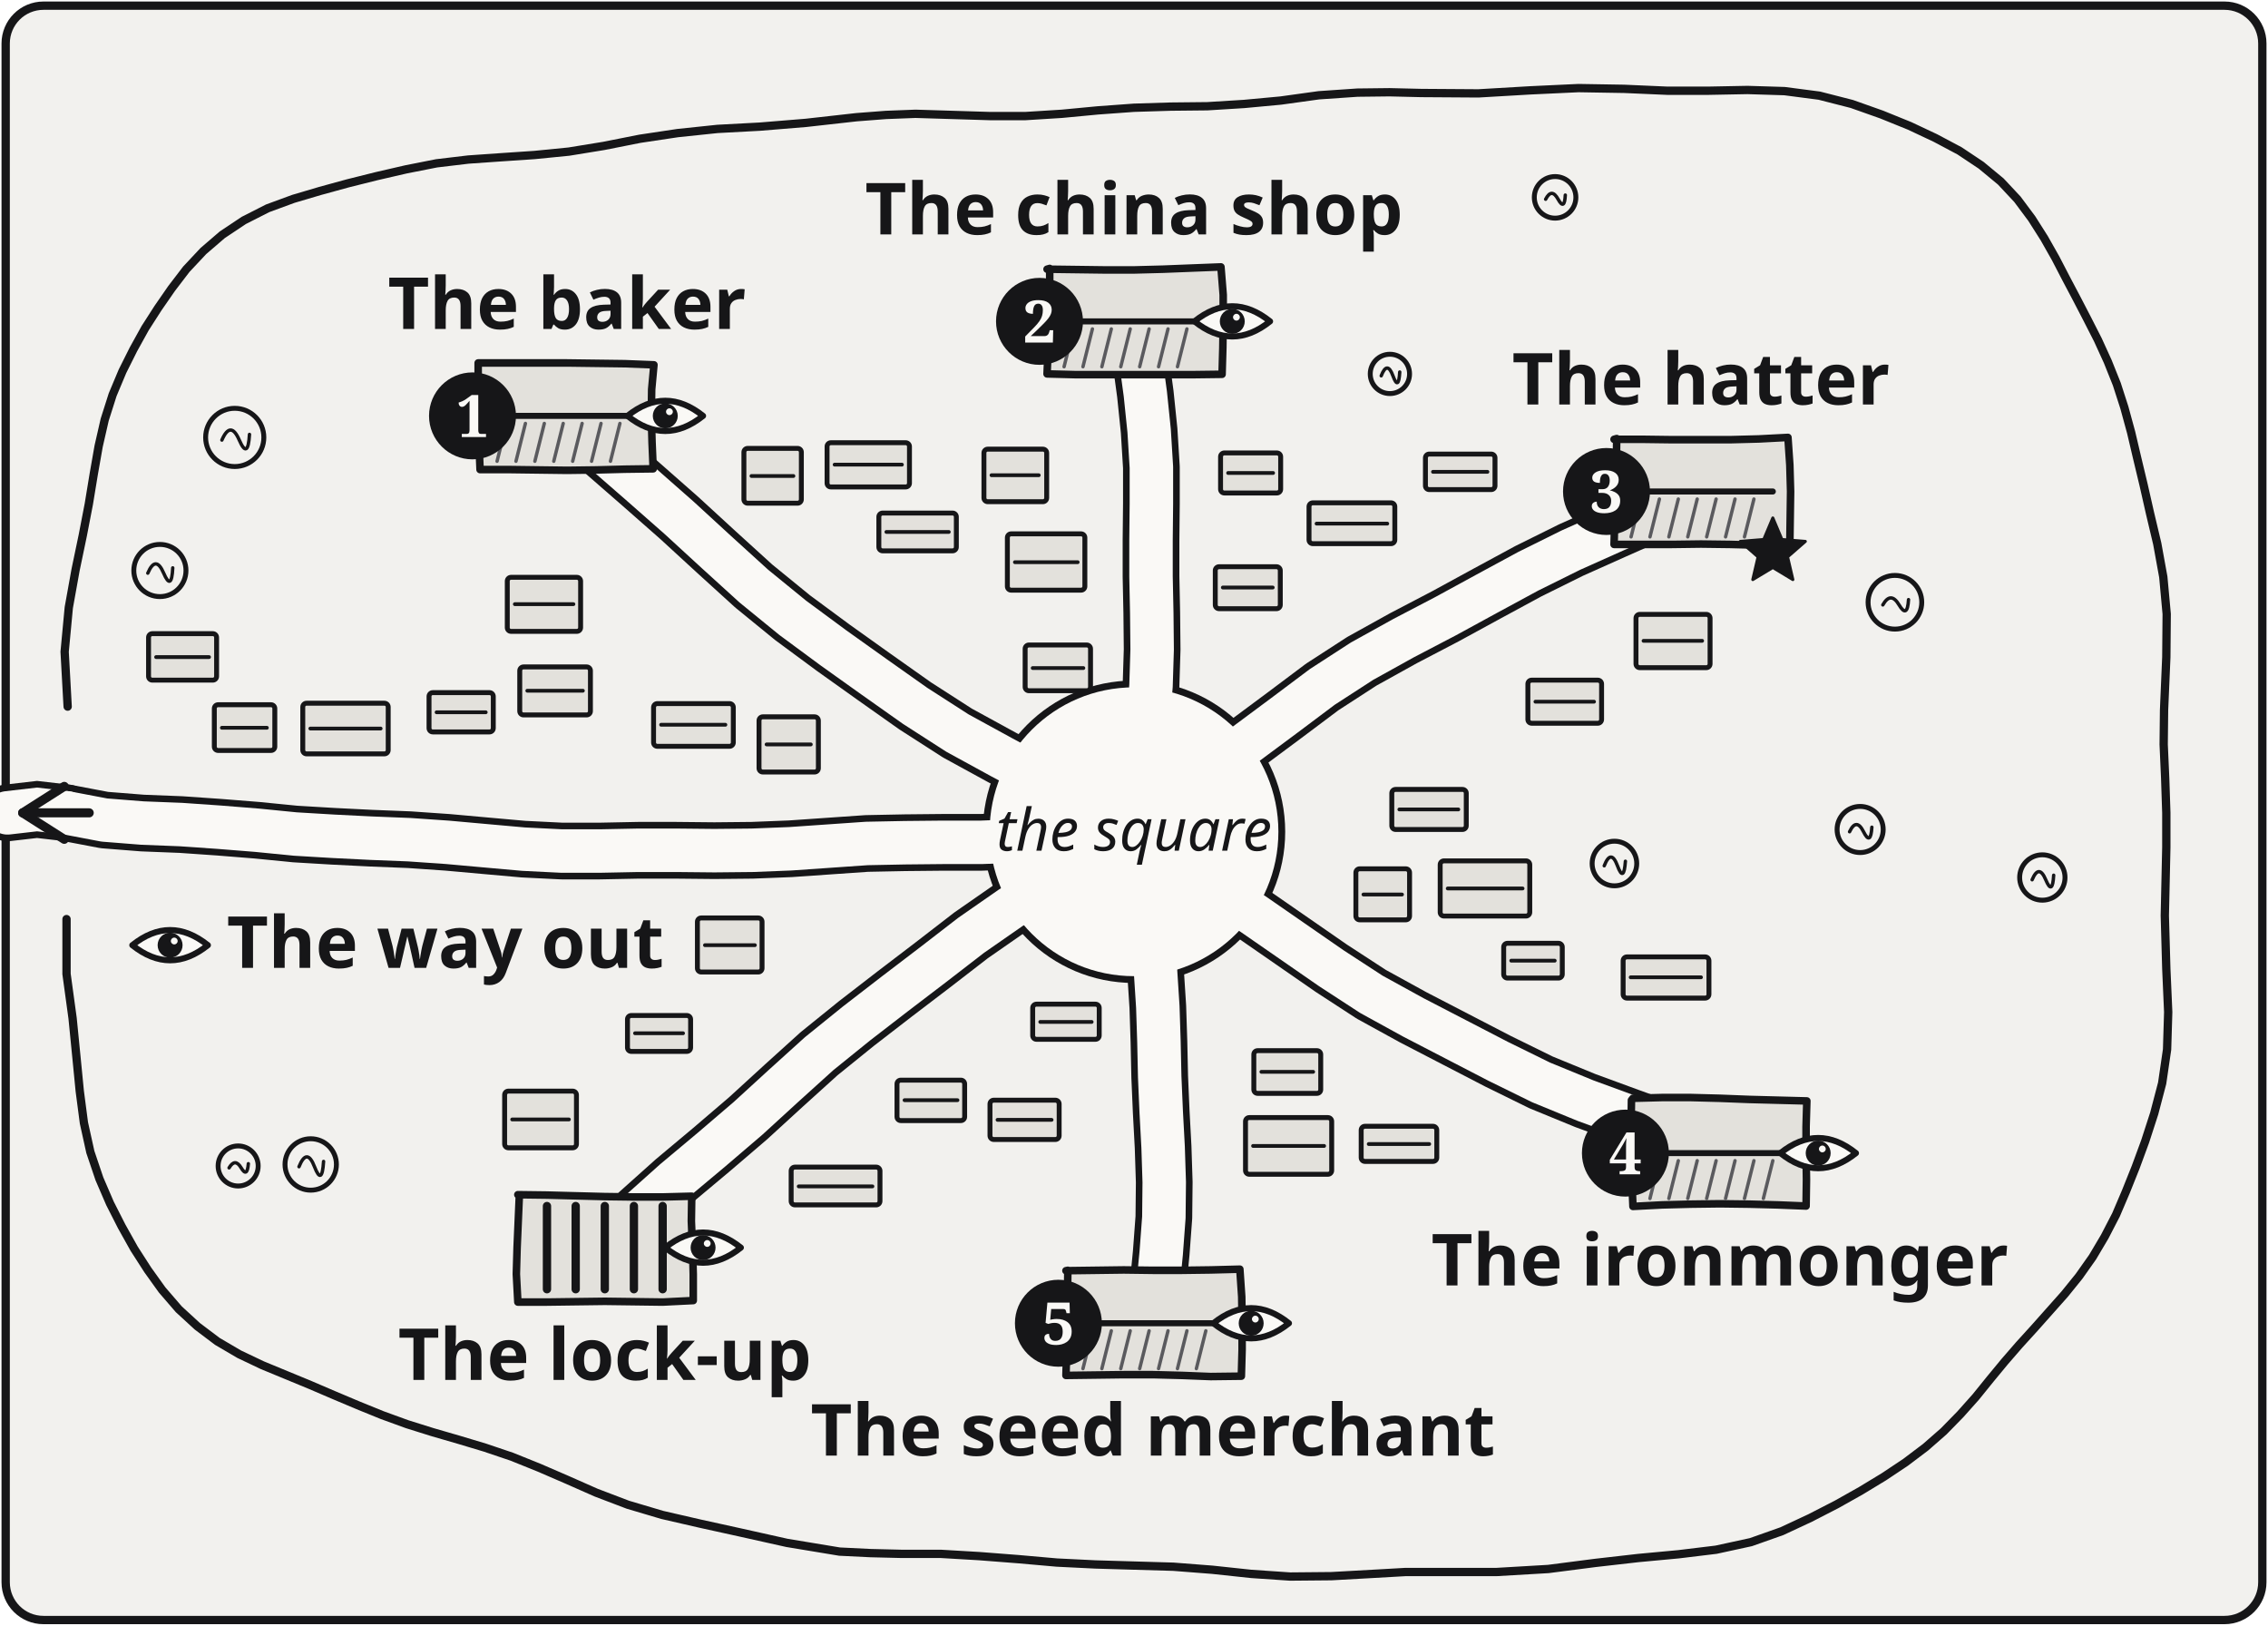
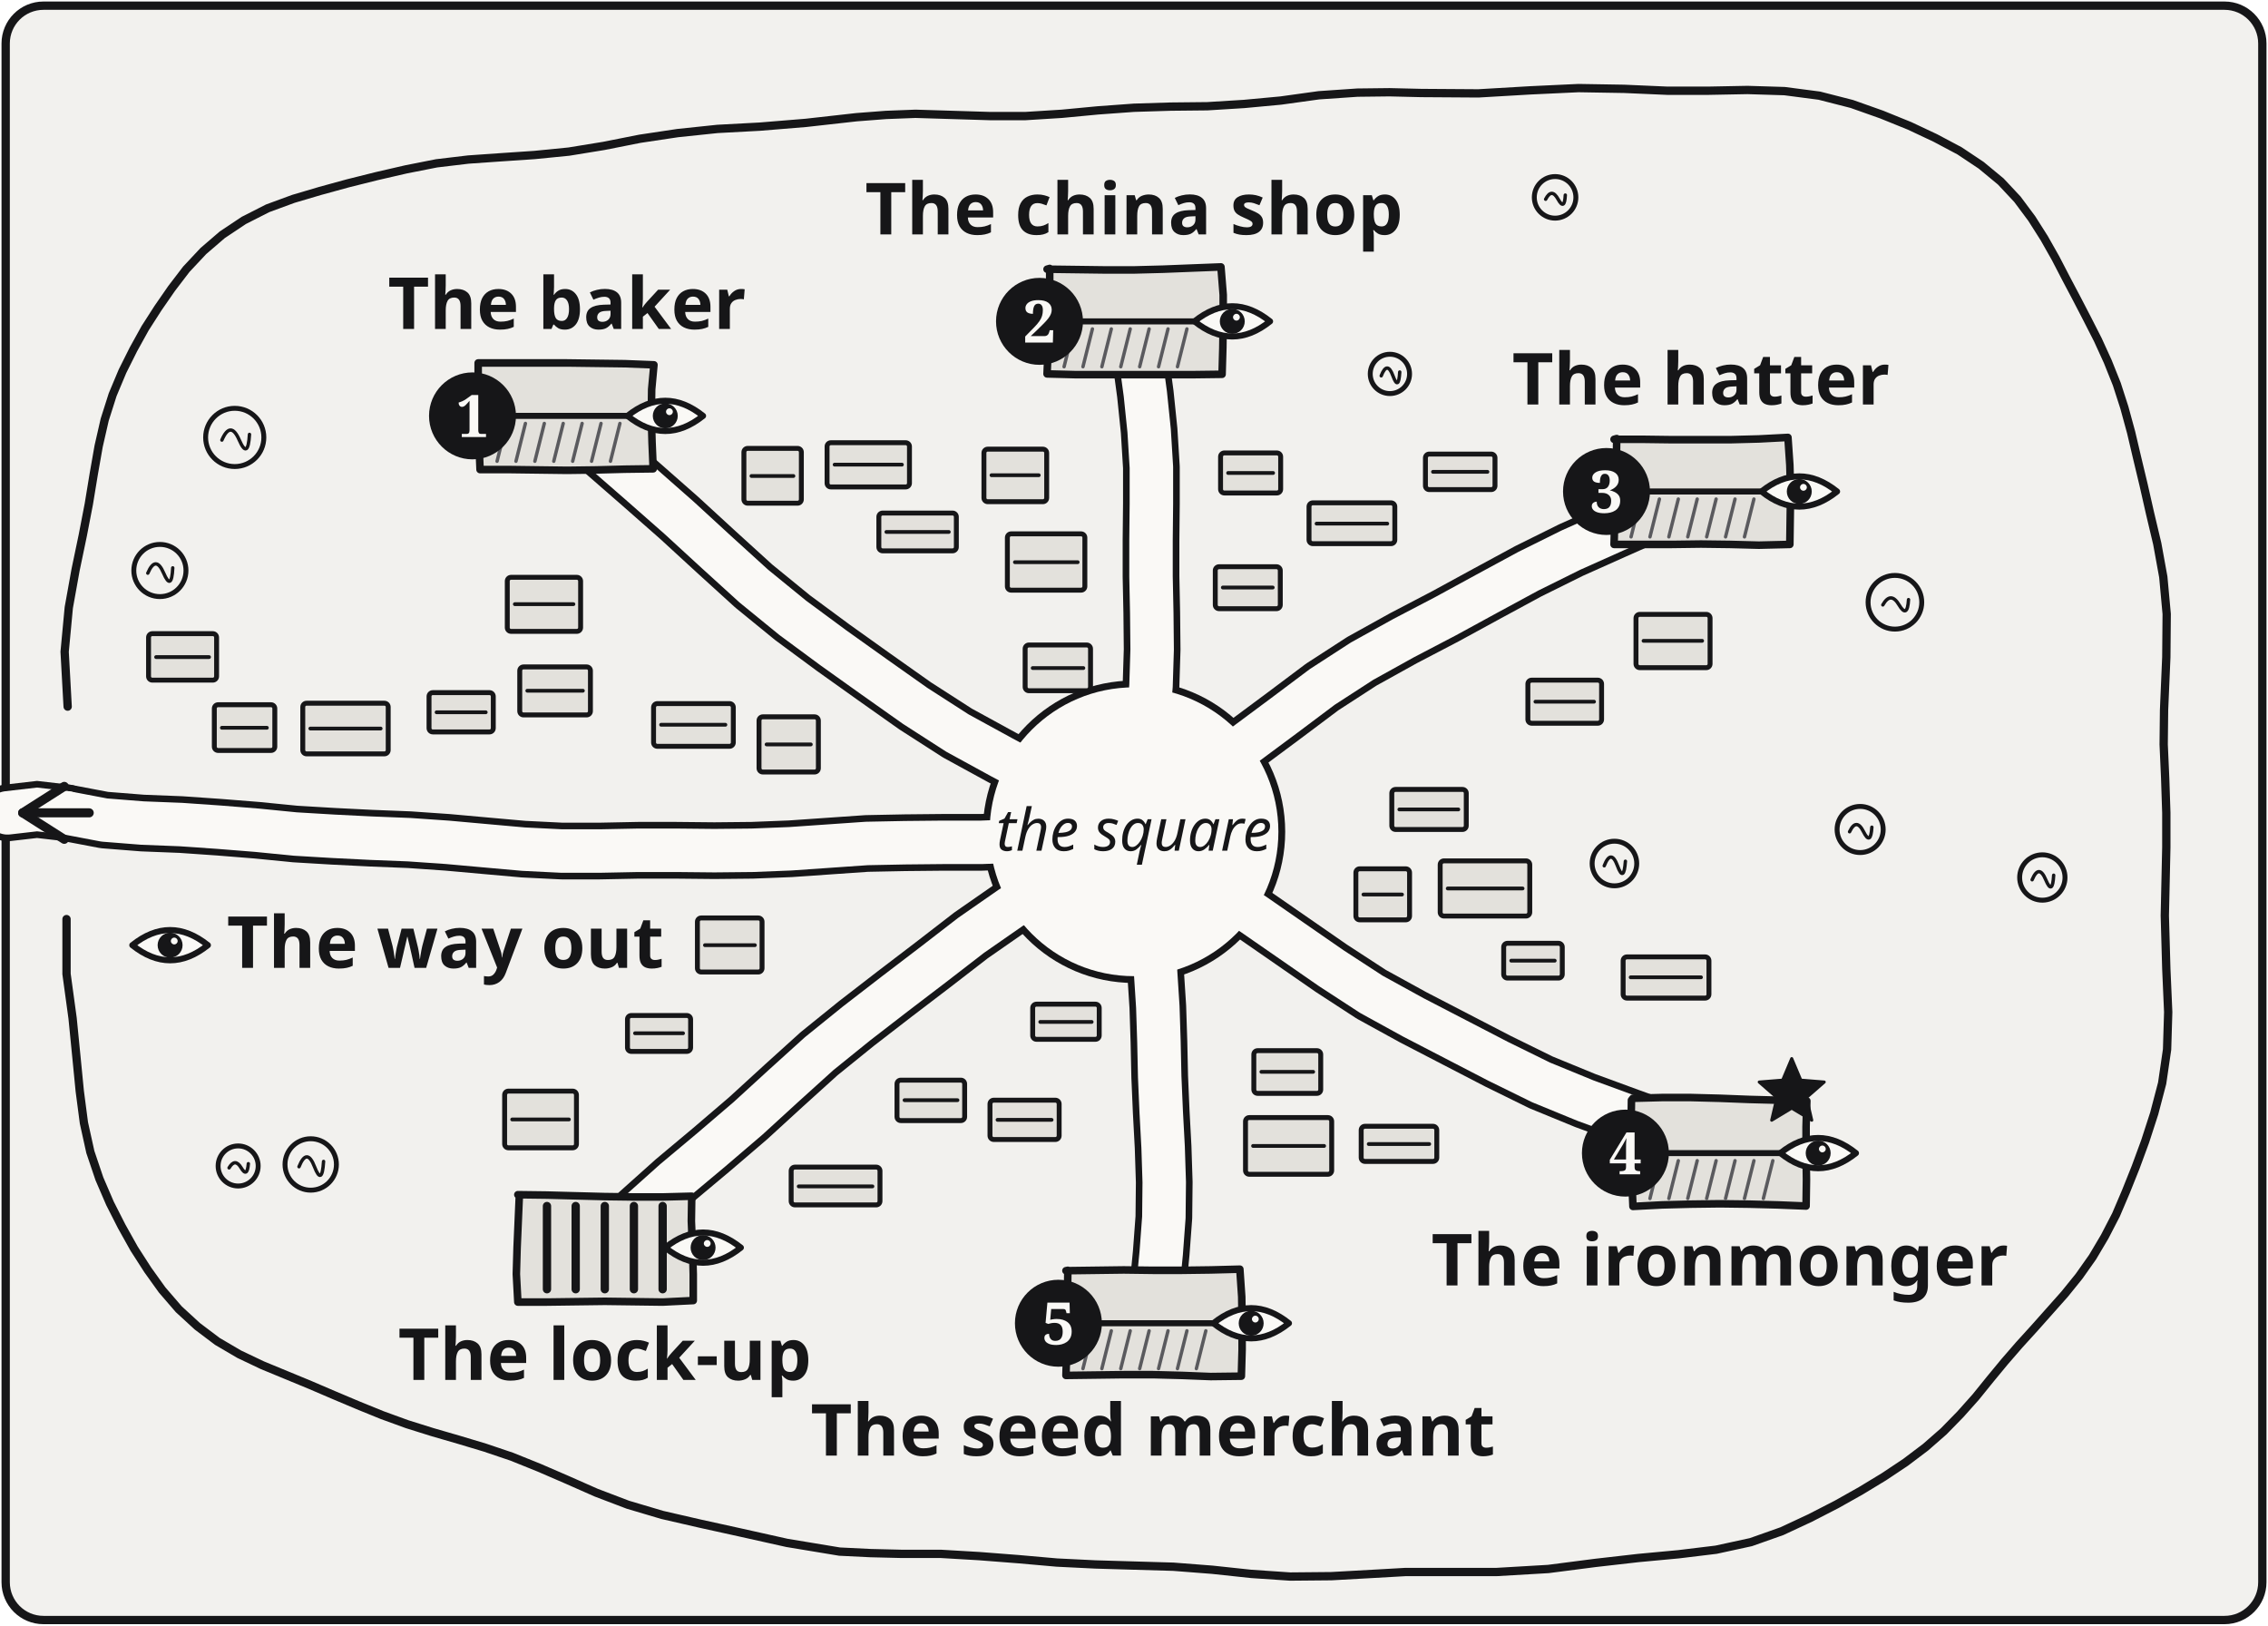
<svg xmlns="http://www.w3.org/2000/svg" viewBox="0 0 600 430" role="img" aria-labelledby="map-thistlewick-title">
  <rect x="1.5" y="1.5" width="597" height="427" rx="10" fill="#f2f1ee" stroke="#161618" stroke-width="2.2" />
  <path d="M17.9 186.9 L17.1 172.4 L18.2 160.7 L20 150.7 L21.9 141.6 L23.5 133.3 L24.8 125.4 L26.1 118 L27.7 111 L29.8 104.4 L32.4 98.2 L35.3 92.4 L38.4 86.8 L41.8 81.5 L45.4 76.3 L49.3 71.2 L53.8 66.4 L58.8 62.1 L64.5 58.3 L70.8 55.1 L77.6 52.6 L84.7 50.5 L92 48.5 L99.6 46.6 L107.4 44.8 L115.5 43.2 L123.9 42.2 L132.5 41.6 L141.4 41 L150.5 40.1 L159.7 38.6 L169.3 36.7 L179.3 35.2 L189.8 34.1 L201 33.5 L213.2 32.5 L226.6 31 L234.4 30.4 L242.2 30.1 L252 30.4 L261.8 30.7 L271.3 30.7 L280.9 30.1 L290.4 29.2 L300 28.5 L309.7 28.2 L319.4 28.1 L329.1 27.5 L338.8 26.6 L348.9 25.2 L359.1 24.5 L367.6 24.4 L376 24.6 L391.1 24.7 L404.8 23.9 L417.6 23.3 L429.7 23.5 L441.1 24 L451.9 24 L462.3 23.8 L472.1 24.1 L481.3 25.3 L489.9 27.5 L497.8 30.3 L505.2 33.3 L512 36.5 L518.4 39.9 L524.1 43.7 L529.3 48 L533.7 52.7 L537.5 57.8 L540.8 63 L543.8 68.3 L546.6 73.7 L549.4 79 L552.2 84.4 L555 89.9 L557.6 95.6 L560 101.6 L562 107.8 L563.8 114.4 L565.4 121.2 L567.1 128.3 L568.8 135.8 L570.7 143.8 L572.3 152.6 L573.2 162.4 L573.1 173.8 L572.5 187.8 L572.4 196.9 L572.8 205.9 L573.1 215 L573.1 224.1 L572.9 233.2 L572.7 242.2 L573.1 256.3 L573.6 267.7 L573.3 277.6 L572 286.5 L569.9 294.5 L567.5 301.9 L565 308.7 L562.4 315.2 L559.8 321.3 L556.8 327.1 L553.6 332.5 L550 337.6 L546.2 342.3 L542.2 346.8 L538.2 351.3 L534.2 355.7 L530.3 360.2 L526.5 364.8 L522.7 369.5 L518.6 374.1 L514.2 378.6 L509.4 382.8 L504.1 386.8 L498.4 390.6 L492.3 394.3 L485.9 397.9 L478.9 401.5 L471.4 405 L463.2 407.9 L454 409.9 L444.1 411.1 L433.4 412.1 L422 413.4 L409.6 415 L395.9 415.8 L388.2 415.8 L380.6 415.8 L371.8 415.8 L363 416.3 L352.2 416.9 L341.3 417 L331 416.3 L320.7 415.2 L310.4 414.4 L300 414.1 L289.8 413.8 L279.6 413.3 L269.4 412.4 L259.1 411.6 L248.9 411 L238.5 411 L230.3 410.8 L222.1 410.4 L208.2 408.1 L196.1 405.4 L185.2 403 L175.2 400.7 L166.1 398 L157.7 394.8 L150 391.4 L142.6 388.2 L135.4 385.3 L128.3 382.9 L121.3 380.8 L114.4 378.8 L107.7 376.7 L101.1 374.3 L94.7 371.7 L88.3 369 L82 366.3 L75.7 363.7 L69.4 361.1 L63.3 358.2 L57.5 354.8 L52.2 350.8 L47.3 346.3 L42.9 341.2 L39.1 335.9 L35.5 330.3 L32.2 324.4 L29.1 318.3 L26.3 311.8 L23.9 304.7 L22.2 297 L21.1 288.6 L20.2 279.4 L19.2 269.3 L17.6 257.6 L17.6 243.1" fill="none" stroke="#161618" stroke-width="2.2" stroke-linecap="round" />
  <path d="M300 220 L288.4 213.2 L276.8 206.6 L265 200.3 L253.3 193.9 L242.1 186.7 L231.2 179 L220.4 171.3 L209.7 163.4 L199.4 155 L189.5 146 L179.7 137 L169.7 128.2 L159.6 119.4 L150 110" fill="none" stroke="#161618" stroke-width="15" stroke-linecap="round" stroke-linejoin="round" />
  <path d="M300 220 L301.6 210.4 L302.7 200.7 L303.7 191.1 L304.5 181.4 L304.8 171.8 L304.7 162.1 L304.5 152.5 L304.5 142.9 L304.6 133.2 L304.6 123.6 L304 113.9 L303 104.2 L301.7 94.6 L300 85" fill="none" stroke="#161618" stroke-width="15" stroke-linecap="round" stroke-linejoin="round" />
  <path d="M300 220 L309.8 212 L319.6 204.2 L329.7 196.7 L339.8 189.2 L349.8 181.7 L360.3 174.9 L371.3 168.8 L382.4 163 L393.4 157 L404.3 151.1 L415.6 145.5 L427 140.4 L438.5 135.3 L450 130" fill="none" stroke="#161618" stroke-width="15" stroke-linecap="round" stroke-linejoin="round" />
  <path d="M300 220 L310.2 227.6 L320.8 234.8 L331.4 241.7 L341.8 248.9 L352.2 256.1 L362.8 263 L373.9 269.1 L385.1 274.9 L396.3 280.7 L407.7 286.3 L419.4 291.1 L431.4 295.5 L443.3 299.8 L455 305" fill="none" stroke="#161618" stroke-width="15" stroke-linecap="round" stroke-linejoin="round" />
  <path d="M300 220 L301.8 229.2 L303.2 238.5 L304.6 247.7 L305.7 257 L306.3 266.3 L306.6 275.6 L306.8 284.8 L307.2 294.1 L307.7 303.4 L308 312.7 L307.9 322 L307.2 331.4 L306.3 340.7 L305 350" fill="none" stroke="#161618" stroke-width="15" stroke-linecap="round" stroke-linejoin="round" />
  <path d="M300 220 L289.4 227.1 L278.3 233.5 L267.4 240.1 L256.9 247.4 L246.8 255.2 L236.7 262.9 L226.6 270.7 L216.7 278.7 L207.3 287.2 L197.9 295.8 L188.2 304.1 L178.4 312.3 L168.9 320.8 L160 330" fill="none" stroke="#161618" stroke-width="15" stroke-linecap="round" stroke-linejoin="round" />
  <path d="M300 220 L289.9 220.9 L279.8 221.7 L269.7 222.4 L259.6 222.8 L249.5 222.8 L239.4 222.9 L229.3 223.1 L219.2 223.8 L209.1 224.5 L199 224.9 L189 225 L178.9 224.9 L168.8 224.9 L158.7 225.1 L148.6 225.1 L138.5 224.6 L128.4 223.7 L118.4 222.8 L108.3 222.1 L98.2 221.7 L88.2 221.2 L78.1 220.6 L68 219.6 L58 218.8 L47.9 218.1 L37.7 217.7 L27.6 216.9 L17.6 215" fill="none" stroke="#161618" stroke-width="15" stroke-linecap="round" stroke-linejoin="round" />
  <path d="M17.6 215 L9.8 214.1 L2 215" fill="none" stroke="#161618" stroke-width="15" stroke-linecap="round" />
  <circle cx="300" cy="220" r="40" fill="#161618" />
  <path d="M300 220 L288.4 213.2 L276.8 206.6 L265 200.3 L253.3 193.9 L242.1 186.7 L231.2 179 L220.4 171.3 L209.7 163.4 L199.4 155 L189.5 146 L179.7 137 L169.7 128.2 L159.6 119.4 L150 110" fill="none" stroke="#faf9f6" stroke-width="11.5" stroke-linecap="round" stroke-linejoin="round" />
  <path d="M300 220 L301.6 210.4 L302.7 200.7 L303.7 191.1 L304.5 181.4 L304.8 171.8 L304.7 162.1 L304.5 152.5 L304.5 142.9 L304.6 133.2 L304.6 123.6 L304 113.9 L303 104.2 L301.7 94.6 L300 85" fill="none" stroke="#faf9f6" stroke-width="11.5" stroke-linecap="round" stroke-linejoin="round" />
  <path d="M300 220 L309.8 212 L319.6 204.2 L329.7 196.7 L339.8 189.2 L349.8 181.7 L360.3 174.9 L371.3 168.8 L382.4 163 L393.4 157 L404.3 151.1 L415.6 145.5 L427 140.4 L438.5 135.3 L450 130" fill="none" stroke="#faf9f6" stroke-width="11.5" stroke-linecap="round" stroke-linejoin="round" />
  <path d="M300 220 L310.2 227.6 L320.8 234.8 L331.4 241.7 L341.8 248.9 L352.2 256.1 L362.8 263 L373.9 269.1 L385.1 274.9 L396.3 280.7 L407.7 286.3 L419.4 291.1 L431.4 295.5 L443.3 299.8 L455 305" fill="none" stroke="#faf9f6" stroke-width="11.5" stroke-linecap="round" stroke-linejoin="round" />
  <path d="M300 220 L301.8 229.2 L303.2 238.5 L304.6 247.7 L305.7 257 L306.3 266.3 L306.6 275.6 L306.8 284.8 L307.2 294.1 L307.7 303.4 L308 312.7 L307.9 322 L307.2 331.4 L306.3 340.7 L305 350" fill="none" stroke="#faf9f6" stroke-width="11.5" stroke-linecap="round" stroke-linejoin="round" />
  <path d="M300 220 L289.4 227.1 L278.3 233.5 L267.4 240.1 L256.9 247.4 L246.8 255.2 L236.7 262.9 L226.6 270.7 L216.7 278.7 L207.3 287.2 L197.9 295.8 L188.2 304.1 L178.4 312.3 L168.9 320.8 L160 330" fill="none" stroke="#faf9f6" stroke-width="11.5" stroke-linecap="round" stroke-linejoin="round" />
  <path d="M300 220 L289.9 220.9 L279.8 221.7 L269.7 222.4 L259.6 222.8 L249.5 222.8 L239.4 222.9 L229.3 223.1 L219.2 223.8 L209.1 224.5 L199 224.9 L189 225 L178.9 224.9 L168.8 224.9 L158.7 225.1 L148.6 225.1 L138.5 224.6 L128.4 223.7 L118.4 222.8 L108.3 222.1 L98.2 221.7 L88.2 221.2 L78.1 220.6 L68 219.6 L58 218.8 L47.9 218.1 L37.7 217.7 L27.6 216.9 L17.6 215" fill="none" stroke="#faf9f6" stroke-width="11.5" stroke-linecap="round" stroke-linejoin="round" />
  <path d="M17.6 215 L9.8 214.1 L2 215" fill="none" stroke="#faf9f6" stroke-width="11.5" stroke-linecap="round" />
  <circle cx="300" cy="220" r="38.2" fill="#faf9f6" />
  <rect x="266.5" y="141.2" width="20.5" height="14.9" rx="1" fill="#e3e1dc" stroke="#161618" stroke-width="1.3" />
  <path d="M268.5 148.7 L285.1 148.7" stroke="#161618" stroke-width="1" stroke-linecap="round" />
  <rect x="346.3" y="133" width="22.7" height="10.8" rx="1" fill="#e3e1dc" stroke="#161618" stroke-width="1.3" />
  <path d="M348.3 138.5 L367 138.5" stroke="#161618" stroke-width="1" stroke-linecap="round" />
  <rect x="134.2" y="152.7" width="19.4" height="14.3" rx="1" fill="#e3e1dc" stroke="#161618" stroke-width="1.3" />
  <path d="M136.2 159.8 L151.7 159.8" stroke="#161618" stroke-width="1" stroke-linecap="round" />
  <rect x="39.3" y="167.6" width="18" height="12.3" rx="1" fill="#e3e1dc" stroke="#161618" stroke-width="1.3" />
  <path d="M41.3 173.8 L55.3 173.8" stroke="#161618" stroke-width="1" stroke-linecap="round" />
  <rect x="329.5" y="295.6" width="22.8" height="15" rx="1" fill="#e3e1dc" stroke="#161618" stroke-width="1.3" />
  <path d="M331.5 303.1 L350.3 303.1" stroke="#161618" stroke-width="1" stroke-linecap="round" />
  <rect x="381" y="227.7" width="23.7" height="14.6" rx="1" fill="#e3e1dc" stroke="#161618" stroke-width="1.3" />
  <path d="M383 235 L402.8 235" stroke="#161618" stroke-width="1" stroke-linecap="round" />
  <rect x="172.9" y="186.1" width="21.1" height="11.3" rx="1" fill="#e3e1dc" stroke="#161618" stroke-width="1.3" />
  <path d="M174.9 191.7 L191.9 191.7" stroke="#161618" stroke-width="1" stroke-linecap="round" />
  <rect x="432.8" y="162.5" width="19.6" height="14.1" rx="1" fill="#e3e1dc" stroke="#161618" stroke-width="1.3" />
  <path d="M434.8 169.5 L450.3 169.5" stroke="#161618" stroke-width="1" stroke-linecap="round" />
  <rect x="56.7" y="186.4" width="16" height="12.1" rx="1" fill="#e3e1dc" stroke="#161618" stroke-width="1.3" />
  <path d="M58.7 192.5 L70.6 192.5" stroke="#161618" stroke-width="1" stroke-linecap="round" />
  <rect x="377.1" y="120.1" width="18.4" height="9.4" rx="1" fill="#e3e1dc" stroke="#161618" stroke-width="1.3" />
  <path d="M379.1 124.8 L393.5 124.8" stroke="#161618" stroke-width="1" stroke-linecap="round" />
  <rect x="397.8" y="249.5" width="15.5" height="9.2" rx="1" fill="#e3e1dc" stroke="#161618" stroke-width="1.3" />
  <path d="M399.8 254.1 L411.3 254.1" stroke="#161618" stroke-width="1" stroke-linecap="round" />
  <rect x="261.9" y="291" width="18.3" height="10.4" rx="1" fill="#e3e1dc" stroke="#161618" stroke-width="1.3" />
  <path d="M263.9 296.2 L278.2 296.2" stroke="#161618" stroke-width="1" stroke-linecap="round" />
  <rect x="260.3" y="118.8" width="16.6" height="13.9" rx="1" fill="#e3e1dc" stroke="#161618" stroke-width="1.3" />
  <path d="M262.3 125.7 L274.8 125.7" stroke="#161618" stroke-width="1" stroke-linecap="round" />
  <rect x="113.5" y="183.2" width="17" height="10.4" rx="1" fill="#e3e1dc" stroke="#161618" stroke-width="1.3" />
  <path d="M115.5 188.4 L128.5 188.4" stroke="#161618" stroke-width="1" stroke-linecap="round" />
  <rect x="218.8" y="117.1" width="21.8" height="11.7" rx="1" fill="#e3e1dc" stroke="#161618" stroke-width="1.3" />
  <path d="M220.8 122.9 L238.6 122.9" stroke="#161618" stroke-width="1" stroke-linecap="round" />
  <rect x="368.2" y="208.8" width="19.7" height="10.6" rx="1" fill="#e3e1dc" stroke="#161618" stroke-width="1.3" />
  <path d="M370.2 214.1 L385.8 214.1" stroke="#161618" stroke-width="1" stroke-linecap="round" />
  <rect x="273.2" y="265.6" width="17.6" height="9.3" rx="1" fill="#e3e1dc" stroke="#161618" stroke-width="1.3" />
  <path d="M275.2 270.3 L288.8 270.3" stroke="#161618" stroke-width="1" stroke-linecap="round" />
  <rect x="404.2" y="179.9" width="19.5" height="11.4" rx="1" fill="#e3e1dc" stroke="#161618" stroke-width="1.3" />
  <path d="M406.2 185.6 L421.7 185.6" stroke="#161618" stroke-width="1" stroke-linecap="round" />
  <rect x="166" y="268.6" width="16.7" height="9.5" rx="1" fill="#e3e1dc" stroke="#161618" stroke-width="1.3" />
  <path d="M168 273.3 L180.7 273.3" stroke="#161618" stroke-width="1" stroke-linecap="round" />
  <rect x="137.5" y="176.4" width="18.7" height="12.7" rx="1" fill="#e3e1dc" stroke="#161618" stroke-width="1.3" />
  <path d="M139.5 182.7 L154.2 182.7" stroke="#161618" stroke-width="1" stroke-linecap="round" />
  <rect x="232.5" y="135.7" width="20.5" height="10" rx="1" fill="#e3e1dc" stroke="#161618" stroke-width="1.3" />
  <path d="M234.5 140.7 L251 140.7" stroke="#161618" stroke-width="1" stroke-linecap="round" />
  <rect x="322.9" y="119.8" width="15.9" height="10.6" rx="1" fill="#e3e1dc" stroke="#161618" stroke-width="1.3" />
  <path d="M324.9 125.1 L336.8 125.1" stroke="#161618" stroke-width="1" stroke-linecap="round" />
  <rect x="358.7" y="229.8" width="14.2" height="13.5" rx="1" fill="#e3e1dc" stroke="#161618" stroke-width="1.3" />
  <path d="M360.7 236.6 L370.9 236.6" stroke="#161618" stroke-width="1" stroke-linecap="round" />
  <rect x="360.1" y="297.9" width="20" height="9.3" rx="1" fill="#e3e1dc" stroke="#161618" stroke-width="1.3" />
  <path d="M362.1 302.6 L378.1 302.6" stroke="#161618" stroke-width="1" stroke-linecap="round" />
  <rect x="133.5" y="288.6" width="19" height="15" rx="1" fill="#e3e1dc" stroke="#161618" stroke-width="1.3" />
  <path d="M135.5 296.1 L150.5 296.1" stroke="#161618" stroke-width="1" stroke-linecap="round" />
  <rect x="429.4" y="253.1" width="22.7" height="10.9" rx="1" fill="#e3e1dc" stroke="#161618" stroke-width="1.3" />
  <path d="M431.4 258.5 L450 258.5" stroke="#161618" stroke-width="1" stroke-linecap="round" />
  <rect x="209.3" y="308.7" width="23.5" height="10" rx="1" fill="#e3e1dc" stroke="#161618" stroke-width="1.3" />
  <path d="M211.3 313.8 L230.8 313.8" stroke="#161618" stroke-width="1" stroke-linecap="round" />
  <rect x="237.3" y="285.7" width="17.9" height="10.7" rx="1" fill="#e3e1dc" stroke="#161618" stroke-width="1.3" />
  <path d="M239.3 291 L253.3 291" stroke="#161618" stroke-width="1" stroke-linecap="round" />
  <rect x="80.1" y="186" width="22.6" height="13.4" rx="1" fill="#e3e1dc" stroke="#161618" stroke-width="1.3" />
  <path d="M82.1 192.7 L100.7 192.7" stroke="#161618" stroke-width="1" stroke-linecap="round" />
  <rect x="184.5" y="242.8" width="17.1" height="14.3" rx="1" fill="#e3e1dc" stroke="#161618" stroke-width="1.3" />
  <path d="M186.5 250 L199.7 250" stroke="#161618" stroke-width="1" stroke-linecap="round" />
  <rect x="200.8" y="189.6" width="15.7" height="14.6" rx="1" fill="#e3e1dc" stroke="#161618" stroke-width="1.3" />
  <path d="M202.8 196.9 L214.5 196.9" stroke="#161618" stroke-width="1" stroke-linecap="round" />
  <rect x="271.2" y="170.6" width="17.3" height="12.1" rx="1" fill="#e3e1dc" stroke="#161618" stroke-width="1.3" />
  <path d="M273.2 176.7 L286.6 176.7" stroke="#161618" stroke-width="1" stroke-linecap="round" />
  <rect x="196.8" y="118.6" width="15.2" height="14.5" rx="1" fill="#e3e1dc" stroke="#161618" stroke-width="1.3" />
  <path d="M198.8 125.9 L209.9 125.9" stroke="#161618" stroke-width="1" stroke-linecap="round" />
  <rect x="331.7" y="277.9" width="17.7" height="11.3" rx="1" fill="#e3e1dc" stroke="#161618" stroke-width="1.3" />
  <path d="M333.7 283.5 L347.4 283.5" stroke="#161618" stroke-width="1" stroke-linecap="round" />
  <rect x="321.5" y="149.9" width="17.2" height="11.1" rx="1" fill="#e3e1dc" stroke="#161618" stroke-width="1.3" />
  <path d="M323.5 155.4 L336.7 155.4" stroke="#161618" stroke-width="1" stroke-linecap="round" />
  <circle cx="540.3" cy="232.1" r="6" fill="#f2f1ee" stroke="#161618" stroke-width="1.3" />
  <path d="M537.6 232.7 q1.8 -4.3 3.6 0 t2.1 -1.2" fill="none" stroke="#161618" stroke-width="0.9" stroke-linecap="round" />
  <circle cx="492.1" cy="219.4" r="6.1" fill="#f2f1ee" stroke="#161618" stroke-width="1.3" />
  <path d="M489.3 220 q1.8 -3.8 3.7 0 t2.2 -1.2" fill="none" stroke="#161618" stroke-width="0.9" stroke-linecap="round" />
  <circle cx="63" cy="308.4" r="5.3" fill="#f2f1ee" stroke="#161618" stroke-width="1.3" />
  <path d="M60.6 308.9 q1.6 -2.7 3.2 0 t1.9 -1.1" fill="none" stroke="#161618" stroke-width="0.9" stroke-linecap="round" />
  <circle cx="501.3" cy="159.3" r="7.1" fill="#f2f1ee" stroke="#161618" stroke-width="1.3" />
  <path d="M498.1 160 q2.1 -3.7 4.3 0 t2.5 -1.4" fill="none" stroke="#161618" stroke-width="0.9" stroke-linecap="round" />
  <circle cx="427.1" cy="228.4" r="5.9" fill="#f2f1ee" stroke="#161618" stroke-width="1.3" />
  <path d="M424.4 229 q1.8 -4.6 3.5 0 t2.1 -1.2" fill="none" stroke="#161618" stroke-width="0.9" stroke-linecap="round" />
  <circle cx="42.3" cy="150.9" r="6.9" fill="#f2f1ee" stroke="#161618" stroke-width="1.3" />
  <path d="M39.1 151.6 q2.1 -4.9 4.2 0 t2.4 -1.4" fill="none" stroke="#161618" stroke-width="0.9" stroke-linecap="round" />
  <circle cx="82.2" cy="308" r="6.8" fill="#f2f1ee" stroke="#161618" stroke-width="1.3" />
  <path d="M79.1 308.6 q2.1 -5.2 4.1 0 t2.4 -1.4" fill="none" stroke="#161618" stroke-width="0.9" stroke-linecap="round" />
  <circle cx="62.1" cy="115.7" r="7.7" fill="#f2f1ee" stroke="#161618" stroke-width="1.3" />
  <path d="M58.7 116.4 q2.3 -5.3 4.6 0 t2.7 -1.5" fill="none" stroke="#161618" stroke-width="0.9" stroke-linecap="round" />
  <circle cx="367.7" cy="98.9" r="5.2" fill="#f2f1ee" stroke="#161618" stroke-width="1.3" />
  <path d="M365.4 99.4 q1.6 -4.1 3.1 0 t1.8 -1" fill="none" stroke="#161618" stroke-width="0.9" stroke-linecap="round" />
  <circle cx="411.4" cy="52.2" r="5.5" fill="#f2f1ee" stroke="#161618" stroke-width="1.3" />
  <path d="M408.9 52.7 q1.6 -3.1 3.3 0 t1.9 -1.1" fill="none" stroke="#161618" stroke-width="0.9" stroke-linecap="round" />
  <path d="M23.6 215 L6 215" stroke="#161618" stroke-width="2.4" stroke-linecap="round" />
  <path d="M17 208 L6 215 L17 222" fill="none" stroke="#161618" stroke-width="2.4" stroke-linecap="round" stroke-linejoin="round" />
  <g class="mark">
    <g transform="translate(45 250) scale(1)">
      <path d="M-10 0 Q0 -8 10 0 Q0 8 -10 0 Z" fill="#faf9f6" stroke="#161618" stroke-width="1.6" stroke-linejoin="round" />
      <circle r="3.3" fill="#161618" />
      <circle cx="1.1" cy="-1.1" r="0.9" fill="#faf9f6" />
    </g>
  </g>
  <path d="M127 96 L134.7 96 L142.3 96 L150 96 L157.7 96.1 L165.3 96.2 L173 96.5 L172.4 103 L172.3 110 L172.5 117 L172.8 124 L165.3 124.1 L157.7 124.3 L150 124.4 L142.3 124.3 L134.7 124.2 L127 124.2 L126.7 117 L126.6 110 L126.5 103 L126.5 96 Z" fill="#e3e1dc" stroke="#161618" stroke-width="2" stroke-linejoin="round" />
  <path d="M131 110 L169 110" stroke="#161618" stroke-width="1.6" stroke-linecap="round" />
  <path d="M134 112 L131.5 122" stroke="#5a5a5e" stroke-width="0.9" stroke-linecap="round" />
  <path d="M139 112 L136.5 122" stroke="#5a5a5e" stroke-width="0.9" stroke-linecap="round" />
  <path d="M144 112 L141.5 122" stroke="#5a5a5e" stroke-width="0.9" stroke-linecap="round" />
  <path d="M149 112 L146.5 122" stroke="#5a5a5e" stroke-width="0.9" stroke-linecap="round" />
  <path d="M154 112 L151.5 122" stroke="#5a5a5e" stroke-width="0.9" stroke-linecap="round" />
  <path d="M159 112 L156.5 122" stroke="#5a5a5e" stroke-width="0.9" stroke-linecap="round" />
  <path d="M164 112 L161.5 122" stroke="#5a5a5e" stroke-width="0.9" stroke-linecap="round" />
  <circle cx="125" cy="110" r="11.5" fill="#161618" />
  <text x="125" y="115.6" font-family="'Fraunces', Georgia, serif" font-weight="800" font-size="15.5" fill="#faf9f6" text-anchor="middle">1</text>
  <g class="mark">
    <g transform="translate(176 110) scale(1)">
      <path d="M-10 0 Q0 -8 10 0 Q0 8 -10 0 Z" fill="#faf9f6" stroke="#161618" stroke-width="1.6" stroke-linejoin="round" />
      <circle r="3.3" fill="#161618" />
      <circle cx="1.1" cy="-1.1" r="0.9" fill="#faf9f6" />
    </g>
  </g>
  <path d="M277 71.2 L284.7 71.3 L292.3 71.4 L300 71.4 L307.7 71.2 L315.3 70.9 L323 70.6 L323.6 78 L323.6 85 L323.5 92 L323.3 99 L315.3 99.1 L307.7 99.1 L300 99.1 L292.3 99.1 L284.7 99.1 L277 98.9 L277.3 92 L277.5 85 L277.7 78 L277.7 71 Z" fill="#e3e1dc" stroke="#161618" stroke-width="2" stroke-linejoin="round" />
  <path d="M281 85 L319 85" stroke="#161618" stroke-width="1.6" stroke-linecap="round" />
  <path d="M284 87 L281.5 97" stroke="#5a5a5e" stroke-width="0.9" stroke-linecap="round" />
  <path d="M289 87 L286.5 97" stroke="#5a5a5e" stroke-width="0.9" stroke-linecap="round" />
  <path d="M294 87 L291.5 97" stroke="#5a5a5e" stroke-width="0.9" stroke-linecap="round" />
  <path d="M299 87 L296.5 97" stroke="#5a5a5e" stroke-width="0.9" stroke-linecap="round" />
  <path d="M304 87 L301.5 97" stroke="#5a5a5e" stroke-width="0.9" stroke-linecap="round" />
  <path d="M309 87 L306.5 97" stroke="#5a5a5e" stroke-width="0.9" stroke-linecap="round" />
  <path d="M314 87 L311.5 97" stroke="#5a5a5e" stroke-width="0.9" stroke-linecap="round" />
  <circle cx="275" cy="85" r="11.5" fill="#161618" />
  <text x="275" y="90.6" font-family="'Fraunces', Georgia, serif" font-weight="800" font-size="15.5" fill="#faf9f6" text-anchor="middle">2</text>
  <g class="mark">
    <g transform="translate(326 85) scale(1)">
      <path d="M-10 0 Q0 -8 10 0 Q0 8 -10 0 Z" fill="#faf9f6" stroke="#161618" stroke-width="1.6" stroke-linejoin="round" />
      <circle r="3.3" fill="#161618" />
      <circle cx="1.1" cy="-1.1" r="0.9" fill="#faf9f6" />
    </g>
  </g>
  <path d="M427 116.2 L434.7 116.2 L442.3 116.3 L450 116.3 L457.7 116.3 L465.3 116.1 L473 115.7 L473.5 123 L473.7 130 L473.6 137 L473.5 144 L465.3 144.2 L457.7 144 L450 143.9 L442.3 144 L434.7 144 L427 144 L427.2 137 L427.4 130 L427.6 123 L427.7 116 Z" fill="#e3e1dc" stroke="#161618" stroke-width="2" stroke-linejoin="round" />
  <path d="M431 130 L469 130" stroke="#161618" stroke-width="1.6" stroke-linecap="round" />
  <path d="M434 132 L431.5 142" stroke="#5a5a5e" stroke-width="0.9" stroke-linecap="round" />
  <path d="M439 132 L436.5 142" stroke="#5a5a5e" stroke-width="0.9" stroke-linecap="round" />
  <path d="M444 132 L441.5 142" stroke="#5a5a5e" stroke-width="0.9" stroke-linecap="round" />
  <path d="M449 132 L446.5 142" stroke="#5a5a5e" stroke-width="0.9" stroke-linecap="round" />
  <path d="M454 132 L451.5 142" stroke="#5a5a5e" stroke-width="0.9" stroke-linecap="round" />
  <path d="M459 132 L456.5 142" stroke="#5a5a5e" stroke-width="0.9" stroke-linecap="round" />
  <path d="M464 132 L461.5 142" stroke="#5a5a5e" stroke-width="0.9" stroke-linecap="round" />
  <circle cx="425" cy="130" r="11.5" fill="#161618" />
  <text x="425" y="135.6" font-family="'Fraunces', Georgia, serif" font-weight="800" font-size="15.5" fill="#faf9f6" text-anchor="middle">3</text>
  <g class="mark">
-     <path d="M469 137 L471.4 142.7 L477.6 143.2 L472.9 147.3 L474.3 153.3 L469 150.1 L463.7 153.3 L465.1 147.3 L460.4 143.2 L466.6 142.7 Z" fill="#161618" stroke="#161618" stroke-width="0.8" stroke-linejoin="round" />
+     <g transform="translate(476 130) scale(1)">
+       <path d="M-10 0 Q0 -8 10 0 Q0 8 -10 0 Z" fill="#faf9f6" stroke="#161618" stroke-width="1.6" stroke-linejoin="round" />
+       <circle r="3.3" fill="#161618" />
+       <circle cx="1.1" cy="-1.1" r="0.9" fill="#faf9f6" />
+     </g>
  </g>
  <path d="M432 290.5 L439.7 290.3 L447.3 290.3 L455 290.5 L462.7 290.8 L470.3 291 L478 291.2 L477.8 298 L477.8 305 L477.9 312 L477.8 319 L470.3 318.7 L462.7 318.5 L455 318.4 L447.3 318.5 L439.7 318.7 L432 319.1 L431.7 312 L431.5 305 L431.5 298 L431.6 291 Z" fill="#e3e1dc" stroke="#161618" stroke-width="2" stroke-linejoin="round" />
  <path d="M436 305 L474 305" stroke="#161618" stroke-width="1.6" stroke-linecap="round" />
  <path d="M439 307 L436.5 317" stroke="#5a5a5e" stroke-width="0.9" stroke-linecap="round" />
  <path d="M444 307 L441.5 317" stroke="#5a5a5e" stroke-width="0.9" stroke-linecap="round" />
  <path d="M449 307 L446.5 317" stroke="#5a5a5e" stroke-width="0.9" stroke-linecap="round" />
  <path d="M454 307 L451.5 317" stroke="#5a5a5e" stroke-width="0.9" stroke-linecap="round" />
  <path d="M459 307 L456.5 317" stroke="#5a5a5e" stroke-width="0.9" stroke-linecap="round" />
  <path d="M464 307 L461.5 317" stroke="#5a5a5e" stroke-width="0.9" stroke-linecap="round" />
  <path d="M469 307 L466.5 317" stroke="#5a5a5e" stroke-width="0.9" stroke-linecap="round" />
  <circle cx="430" cy="305" r="11.5" fill="#161618" />
  <text x="430" y="310.6" font-family="'Fraunces', Georgia, serif" font-weight="800" font-size="15.5" fill="#faf9f6" text-anchor="middle">4</text>
  <g class="mark">
    <g transform="translate(481 305) scale(1)">
      <path d="M-10 0 Q0 -8 10 0 Q0 8 -10 0 Z" fill="#faf9f6" stroke="#161618" stroke-width="1.6" stroke-linejoin="round" />
      <circle r="3.3" fill="#161618" />
      <circle cx="1.1" cy="-1.1" r="0.9" fill="#faf9f6" />
    </g>
  </g>
+   <g class="mark">
+     <path d="M474 280 L476.4 285.7 L482.6 286.2 L477.9 290.3 L479.3 296.3 L474 293.1 L468.7 296.3 L470.1 290.3 L465.4 286.2 L471.6 285.7 Z" fill="#161618" stroke="#161618" stroke-width="0.8" stroke-linejoin="round" />
+   </g>
  <path d="M282 336.1 L289.7 336 L297.3 335.9 L305 336 L312.7 336 L320.3 335.9 L328 335.7 L328.5 343 L328.6 350 L328.6 357 L328.4 364 L320.3 364.1 L312.7 363.8 L305 363.6 L297.3 363.6 L289.7 363.7 L282 363.8 L282.2 357 L282.3 350 L282.4 343 L282.5 336 Z" fill="#e3e1dc" stroke="#161618" stroke-width="2" stroke-linejoin="round" />
  <path d="M286 350 L324 350" stroke="#161618" stroke-width="1.6" stroke-linecap="round" />
  <path d="M289 352 L286.5 362" stroke="#5a5a5e" stroke-width="0.9" stroke-linecap="round" />
  <path d="M294 352 L291.5 362" stroke="#5a5a5e" stroke-width="0.9" stroke-linecap="round" />
  <path d="M299 352 L296.5 362" stroke="#5a5a5e" stroke-width="0.9" stroke-linecap="round" />
  <path d="M304 352 L301.5 362" stroke="#5a5a5e" stroke-width="0.9" stroke-linecap="round" />
  <path d="M309 352 L306.5 362" stroke="#5a5a5e" stroke-width="0.9" stroke-linecap="round" />
  <path d="M314 352 L311.5 362" stroke="#5a5a5e" stroke-width="0.9" stroke-linecap="round" />
  <path d="M319 352 L316.5 362" stroke="#5a5a5e" stroke-width="0.9" stroke-linecap="round" />
  <circle cx="280" cy="350" r="11.5" fill="#161618" />
  <text x="280" y="355.6" font-family="'Fraunces', Georgia, serif" font-weight="800" font-size="15.5" fill="#faf9f6" text-anchor="middle">5</text>
  <g class="mark">
    <g transform="translate(331 350) scale(1)">
      <path d="M-10 0 Q0 -8 10 0 Q0 8 -10 0 Z" fill="#faf9f6" stroke="#161618" stroke-width="1.6" stroke-linejoin="round" />
      <circle r="3.3" fill="#161618" />
      <circle cx="1.1" cy="-1.1" r="0.9" fill="#faf9f6" />
    </g>
  </g>
  <path d="M137 316 L144.7 316.1 L152.3 316.3 L160 316.5 L167.7 316.6 L175.3 316.6 L183 316.4 L182.9 323 L183.2 330 L183.4 337 L183.4 344 L175.3 344.4 L167.7 344.3 L160 344.2 L152.3 344.3 L144.7 344.4 L137 344.4 L136.6 337 L136.8 330 L137.1 323 L137.4 316 Z" fill="#e3e1dc" stroke="#161618" stroke-width="2" stroke-linejoin="round" />
  <path d="M144.7 319 L144.7 341" stroke="#161618" stroke-width="2.2" stroke-linecap="round" />
  <path d="M152.3 319 L152.3 341" stroke="#161618" stroke-width="2.2" stroke-linecap="round" />
  <path d="M160 319 L160 341" stroke="#161618" stroke-width="2.2" stroke-linecap="round" />
  <path d="M167.7 319 L167.7 341" stroke="#161618" stroke-width="2.2" stroke-linecap="round" />
  <path d="M175.3 319 L175.3 341" stroke="#161618" stroke-width="2.2" stroke-linecap="round" />
  <g class="mark">
    <g transform="translate(186 330) scale(1)">
      <path d="M-10 0 Q0 -8 10 0 Q0 8 -10 0 Z" fill="#faf9f6" stroke="#161618" stroke-width="1.6" stroke-linejoin="round" />
      <circle r="3.3" fill="#161618" />
      <circle cx="1.1" cy="-1.1" r="0.9" fill="#faf9f6" />
    </g>
  </g>
  <text class="lbl" x="300" y="225" font-family="'Alegreya Sans', 'Segoe UI', sans-serif" font-weight="500" font-style="italic" font-size="15.5" fill="#161618" text-anchor="middle">the square</text>
  <text class="lbl" x="60" y="256" font-family="'Alegreya Sans', 'Segoe UI', sans-serif" font-weight="700" font-size="19" fill="#161618" text-anchor="start">The way out</text>
  <text class="lbl" x="150" y="87" font-family="'Alegreya Sans', 'Segoe UI', sans-serif" font-weight="700" font-size="19" fill="#161618" text-anchor="middle">The baker</text>
  <text class="lbl" x="300" y="62" font-family="'Alegreya Sans', 'Segoe UI', sans-serif" font-weight="700" font-size="19" fill="#161618" text-anchor="middle">The china shop</text>
  <text class="lbl" x="450" y="107" font-family="'Alegreya Sans', 'Segoe UI', sans-serif" font-weight="700" font-size="19" fill="#161618" text-anchor="middle">The hatter</text>
  <text class="lbl" x="455" y="340" font-family="'Alegreya Sans', 'Segoe UI', sans-serif" font-weight="700" font-size="19" fill="#161618" text-anchor="middle">The ironmonger</text>
  <text class="lbl" x="305" y="385" font-family="'Alegreya Sans', 'Segoe UI', sans-serif" font-weight="700" font-size="19" fill="#161618" text-anchor="middle">The seed merchant</text>
  <text class="lbl" x="160" y="365" font-family="'Alegreya Sans', 'Segoe UI', sans-serif" font-weight="700" font-size="19" fill="#161618" text-anchor="middle">The lock-up</text>
</svg>
